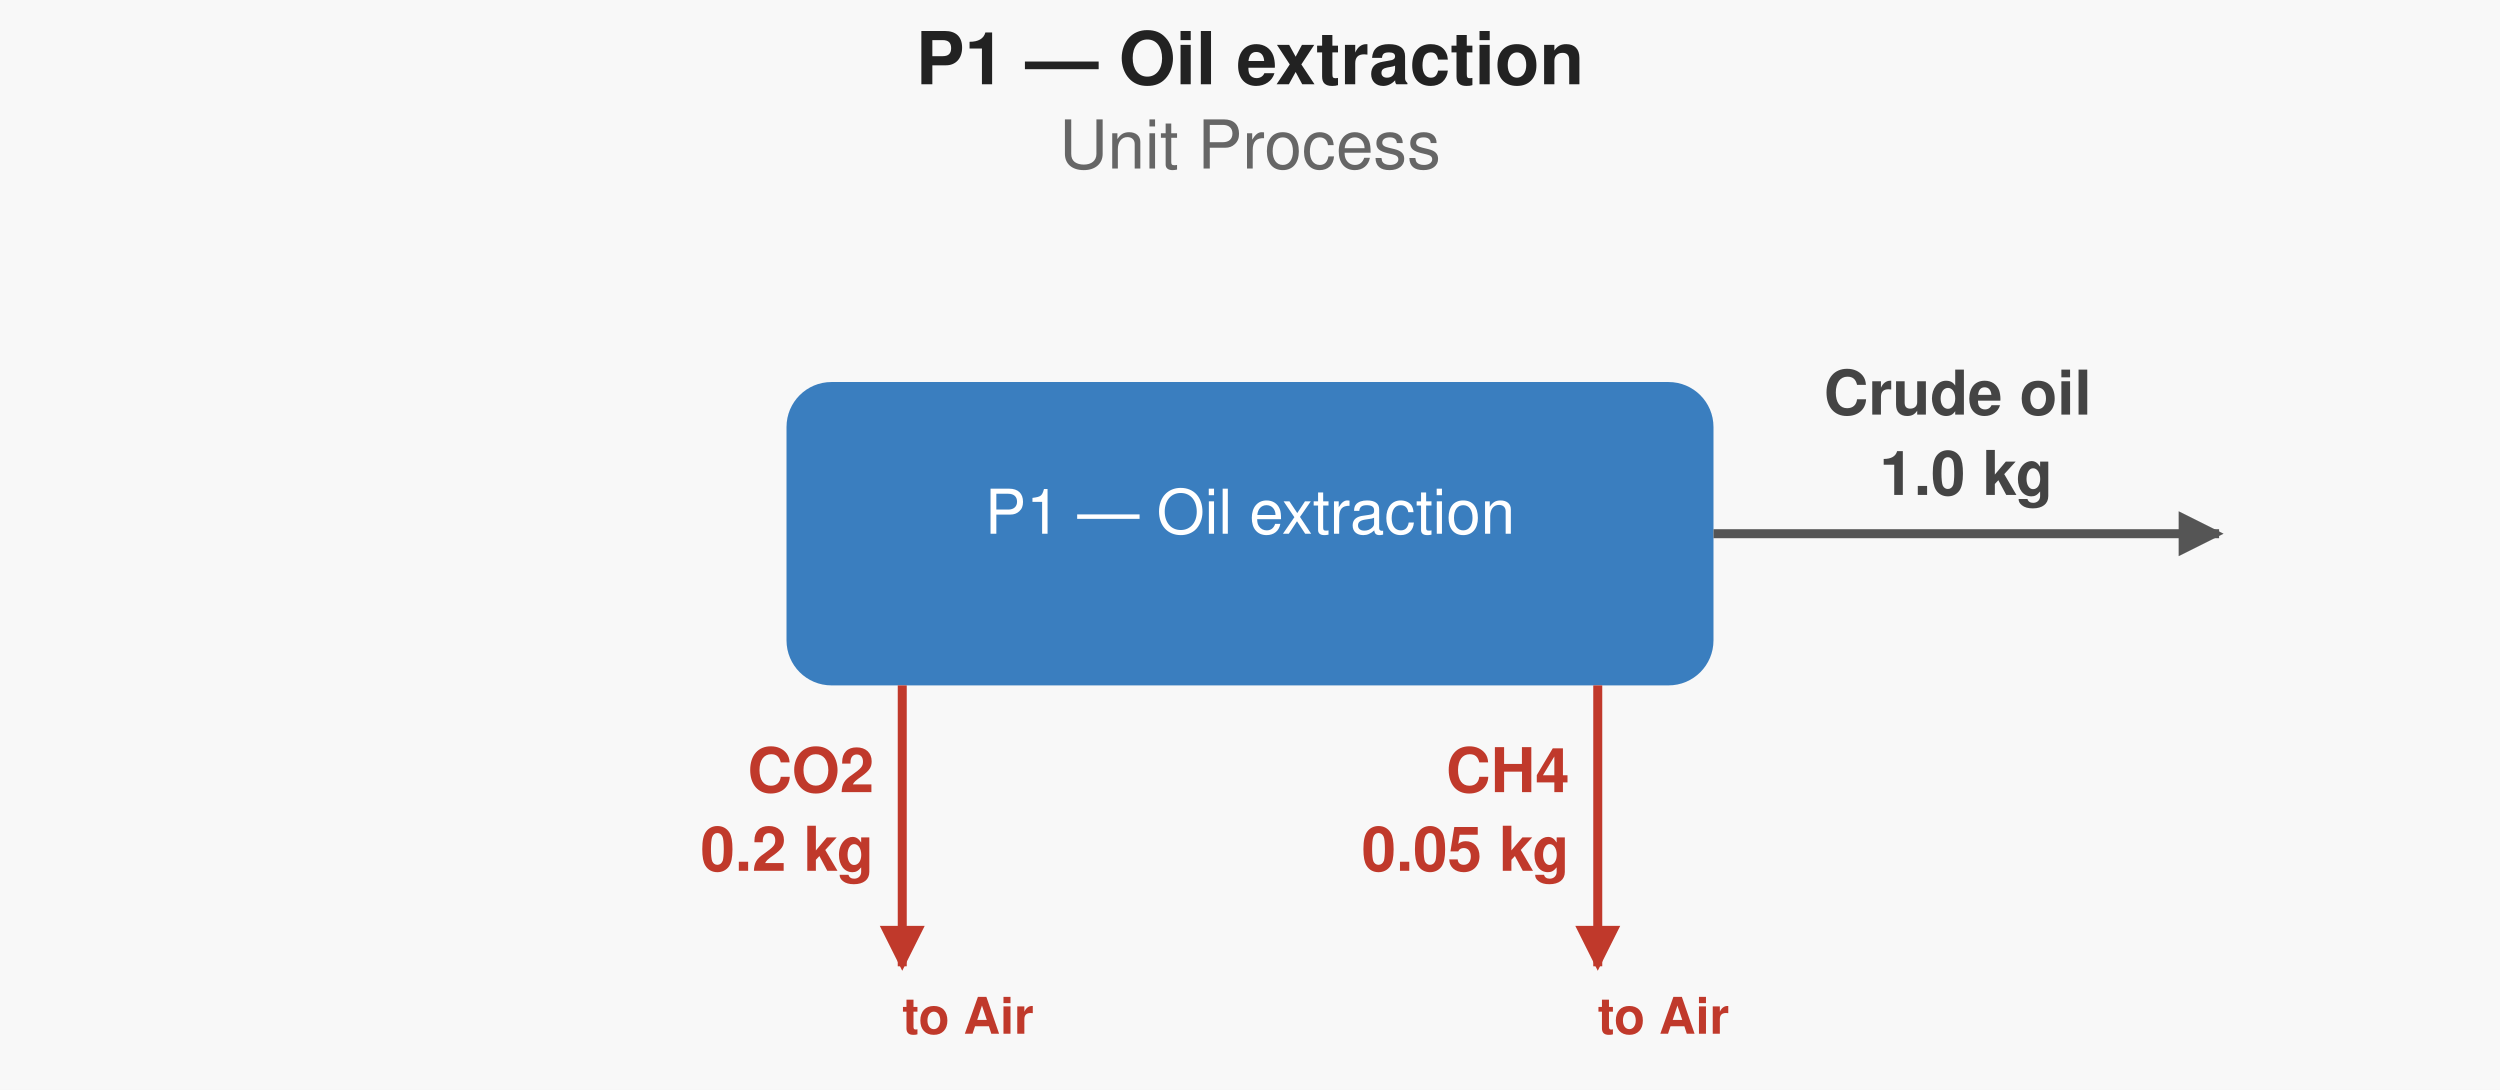
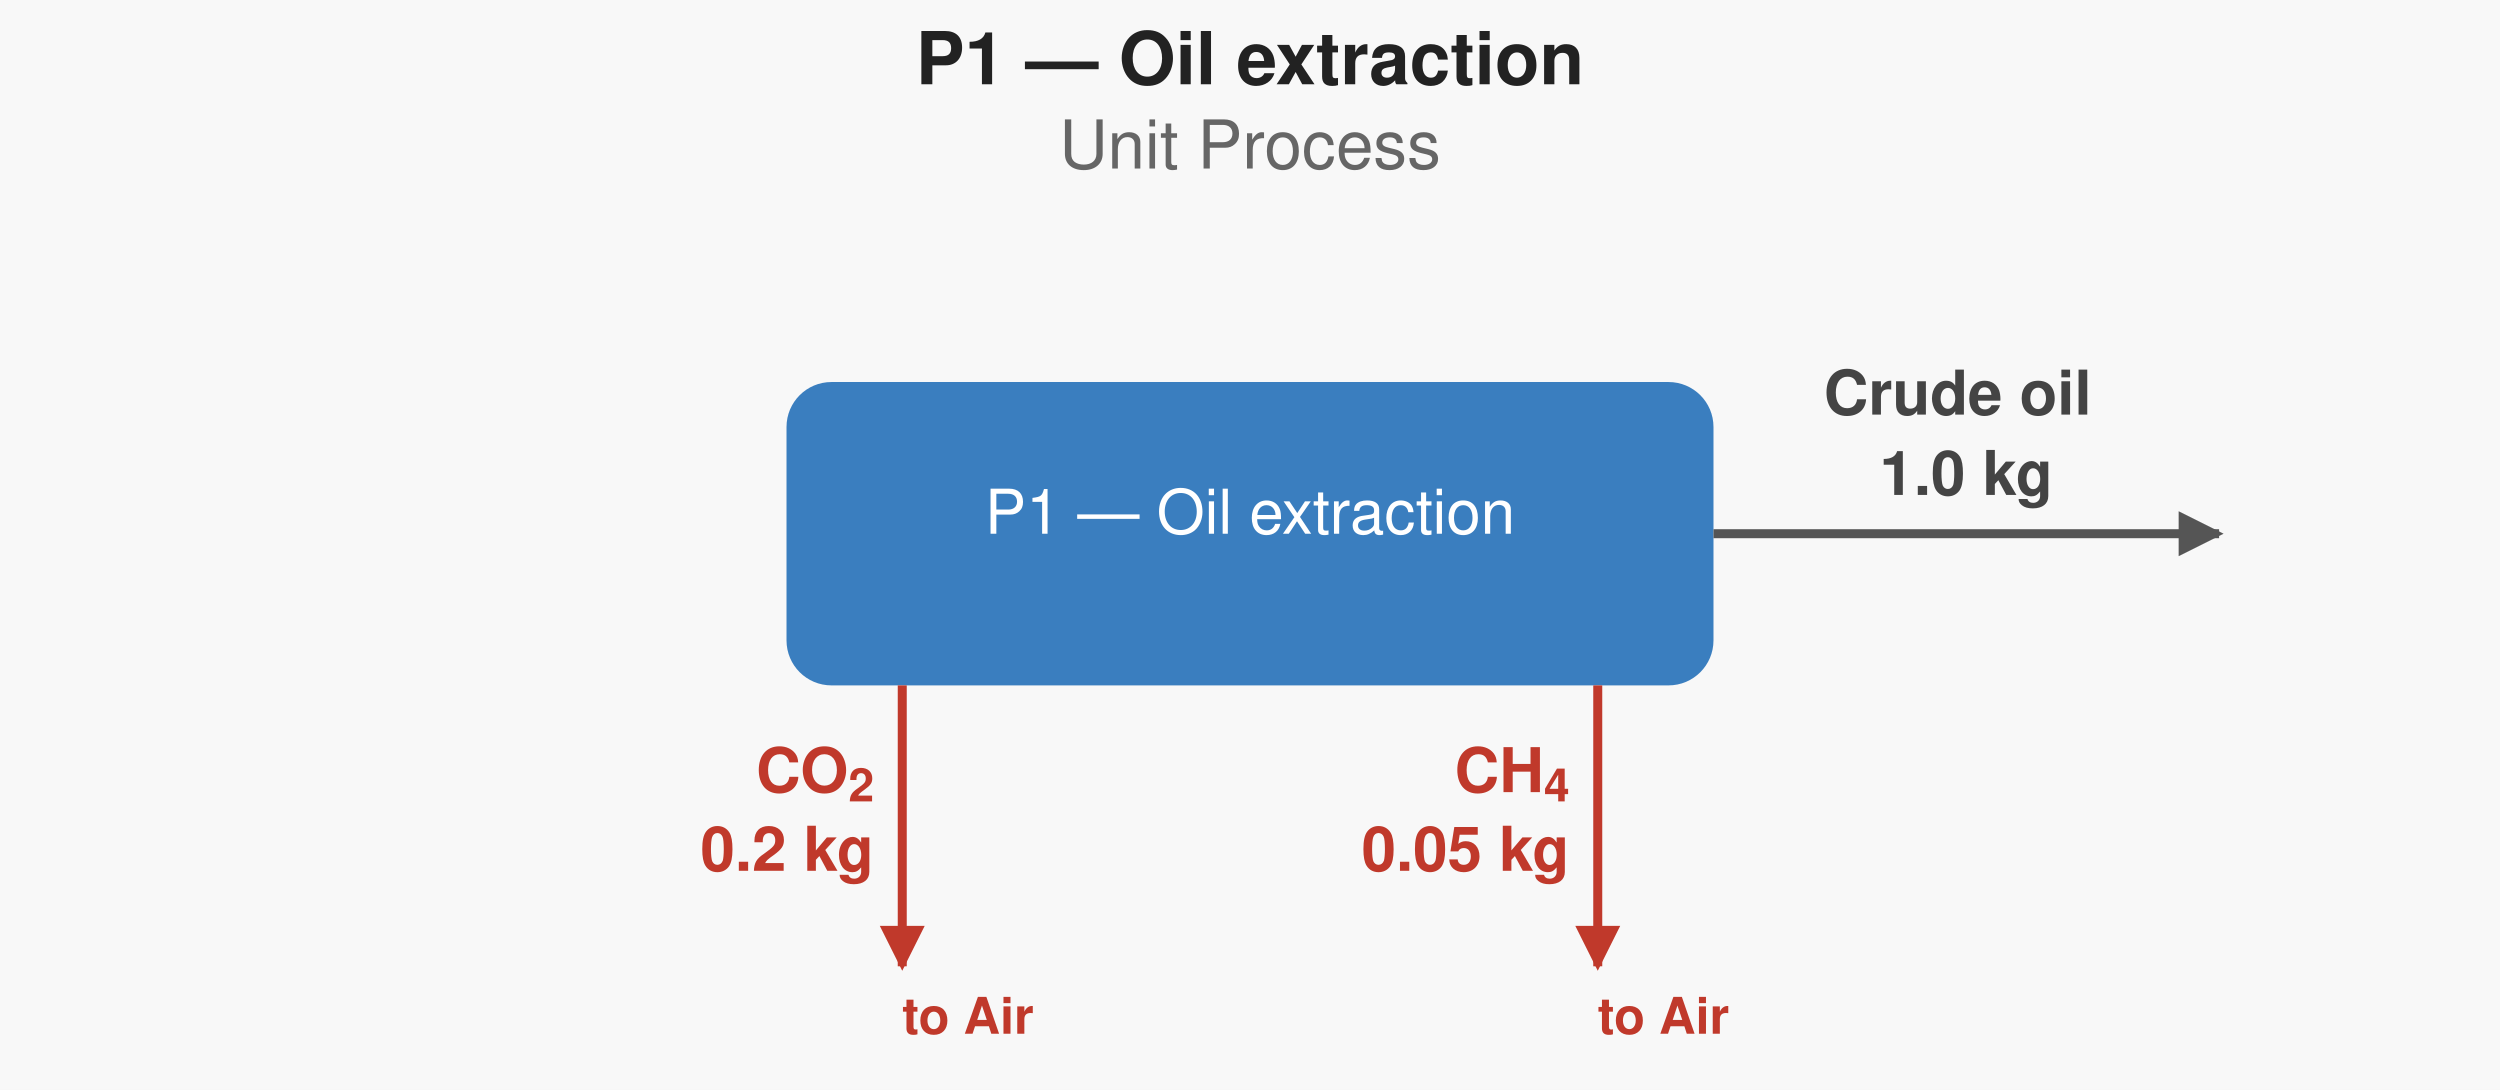
<svg xmlns="http://www.w3.org/2000/svg" width="445.0" height="194.0" viewBox="0 0 445.0 194.0">
  <rect x="0" y="0" width="445.0" height="194.0" fill="#f8f8f8" />
  <defs>
    <marker id="arr" viewBox="0 0 10 10" refX="9" refY="5" markerWidth="5" markerHeight="5" orient="auto">
      <path d="M0,0 L10,5 L0,10 z" fill="#555555" />
    </marker>
    <marker id="arr-green" viewBox="0 0 10 10" refX="9" refY="5" markerWidth="5" markerHeight="5" orient="auto">
      <path d="M0,0 L10,5 L0,10 z" fill="#2d7a45" />
    </marker>
    <marker id="arr-red" viewBox="0 0 10 10" refX="9" refY="5" markerWidth="5" markerHeight="5" orient="auto">
      <path d="M0,0 L10,5 L0,10 z" fill="#c0392b" />
    </marker>
  </defs>
  <text x="222.5" y="15.0" text-anchor="middle" dominant-baseline="auto" font-family="Helvetica,Arial,sans-serif" font-size="13" font-weight="bold" fill="#222">P1 — Oil extraction</text>
  <text x="222.5" y="30.0" text-anchor="middle" dominant-baseline="auto" font-family="Helvetica,Arial,sans-serif" font-size="12" font-weight="normal" fill="#666">Unit Process</text>
  <rect x="140.0" y="68.0" width="165" height="54" rx="8" fill="#3a7ebf" />
  <text x="222.5" y="95.0" text-anchor="middle" dominant-baseline="auto" font-family="Helvetica,Arial,sans-serif" font-size="11" font-weight="normal" fill="white">P1 — Oil extraction</text>
  <line x1="305.0" y1="95.0" x2="395.0" y2="95.0" stroke="#555555" stroke-width="1.6" marker-end="url(#arr)" />
  <text text-anchor="middle" font-family="Helvetica,Arial,sans-serif" font-size="11" font-weight="bold" fill="#444">
    <tspan x="350.0" y="73.8" dominant-baseline="auto">Crude oil</tspan>
    <tspan x="350.0" y="88.1" dominant-baseline="auto">1.0 kg</tspan>
  </text>
  <line x1="160.6" y1="122.0" x2="160.6" y2="172.0" stroke="#c0392b" stroke-width="1.6" marker-end="url(#arr-red)" />
-   <text x="155.6" y="141.0" text-anchor="end" dominant-baseline="auto" font-family="Helvetica,Arial,sans-serif" font-size="11" font-weight="bold" fill="#c0392b">CO2</text>
+   <text x="155.6" y="141.0" text-anchor="end" dominant-baseline="auto" font-family="Helvetica,Arial,sans-serif" font-size="11" font-weight="bold" fill="#c0392b">CO<tspan baseline-shift="sub" font-size="0.75em">2</tspan>
+   </text>
  <text x="155.6" y="155.0" text-anchor="end" dominant-baseline="auto" font-family="Helvetica,Arial,sans-serif" font-size="11" font-weight="bold" fill="#c0392b">0.2 kg</text>
  <text x="160.6" y="184.0" text-anchor="start" dominant-baseline="auto" font-family="Helvetica,Arial,sans-serif" font-size="9" font-weight="bold" fill="#c0392b">to Air</text>
  <line x1="284.4" y1="122.0" x2="284.4" y2="172.0" stroke="#c0392b" stroke-width="1.6" marker-end="url(#arr-red)" />
-   <text x="279.4" y="141.0" text-anchor="end" dominant-baseline="auto" font-family="Helvetica,Arial,sans-serif" font-size="11" font-weight="bold" fill="#c0392b">CH4</text>
+   <text x="279.4" y="141.0" text-anchor="end" dominant-baseline="auto" font-family="Helvetica,Arial,sans-serif" font-size="11" font-weight="bold" fill="#c0392b">CH<tspan baseline-shift="sub" font-size="0.75em">4</tspan>
+   </text>
  <text x="279.4" y="155.0" text-anchor="end" dominant-baseline="auto" font-family="Helvetica,Arial,sans-serif" font-size="11" font-weight="bold" fill="#c0392b">0.05 kg</text>
  <text x="284.4" y="184.0" text-anchor="start" dominant-baseline="auto" font-family="Helvetica,Arial,sans-serif" font-size="9" font-weight="bold" fill="#c0392b">to Air</text>
</svg>
